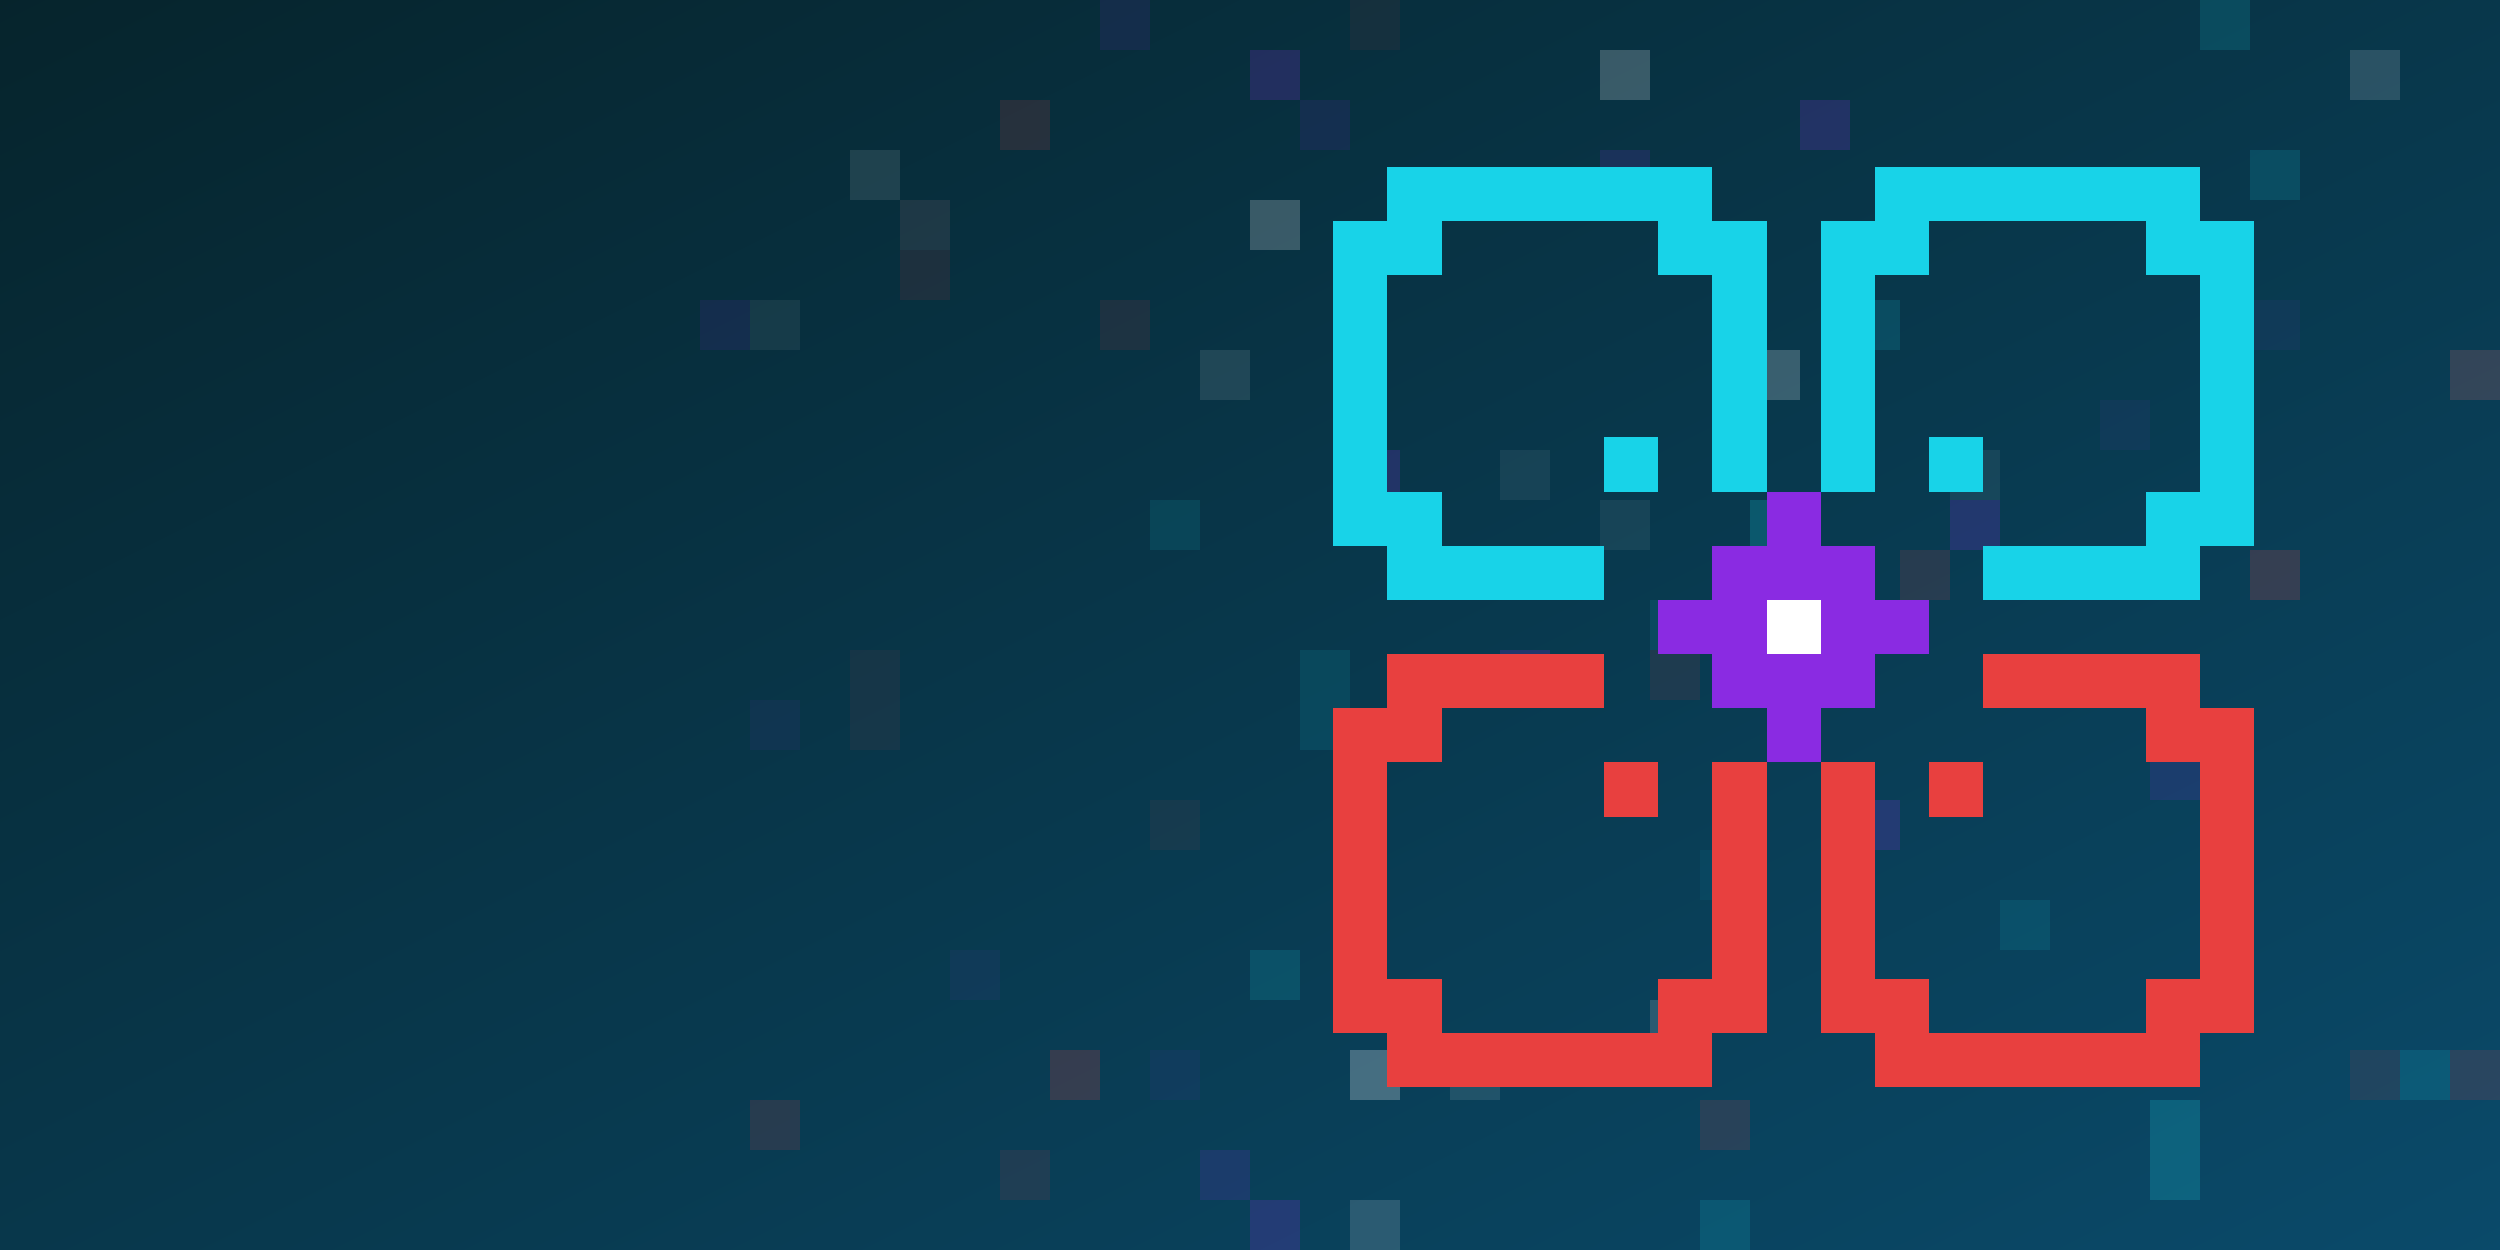
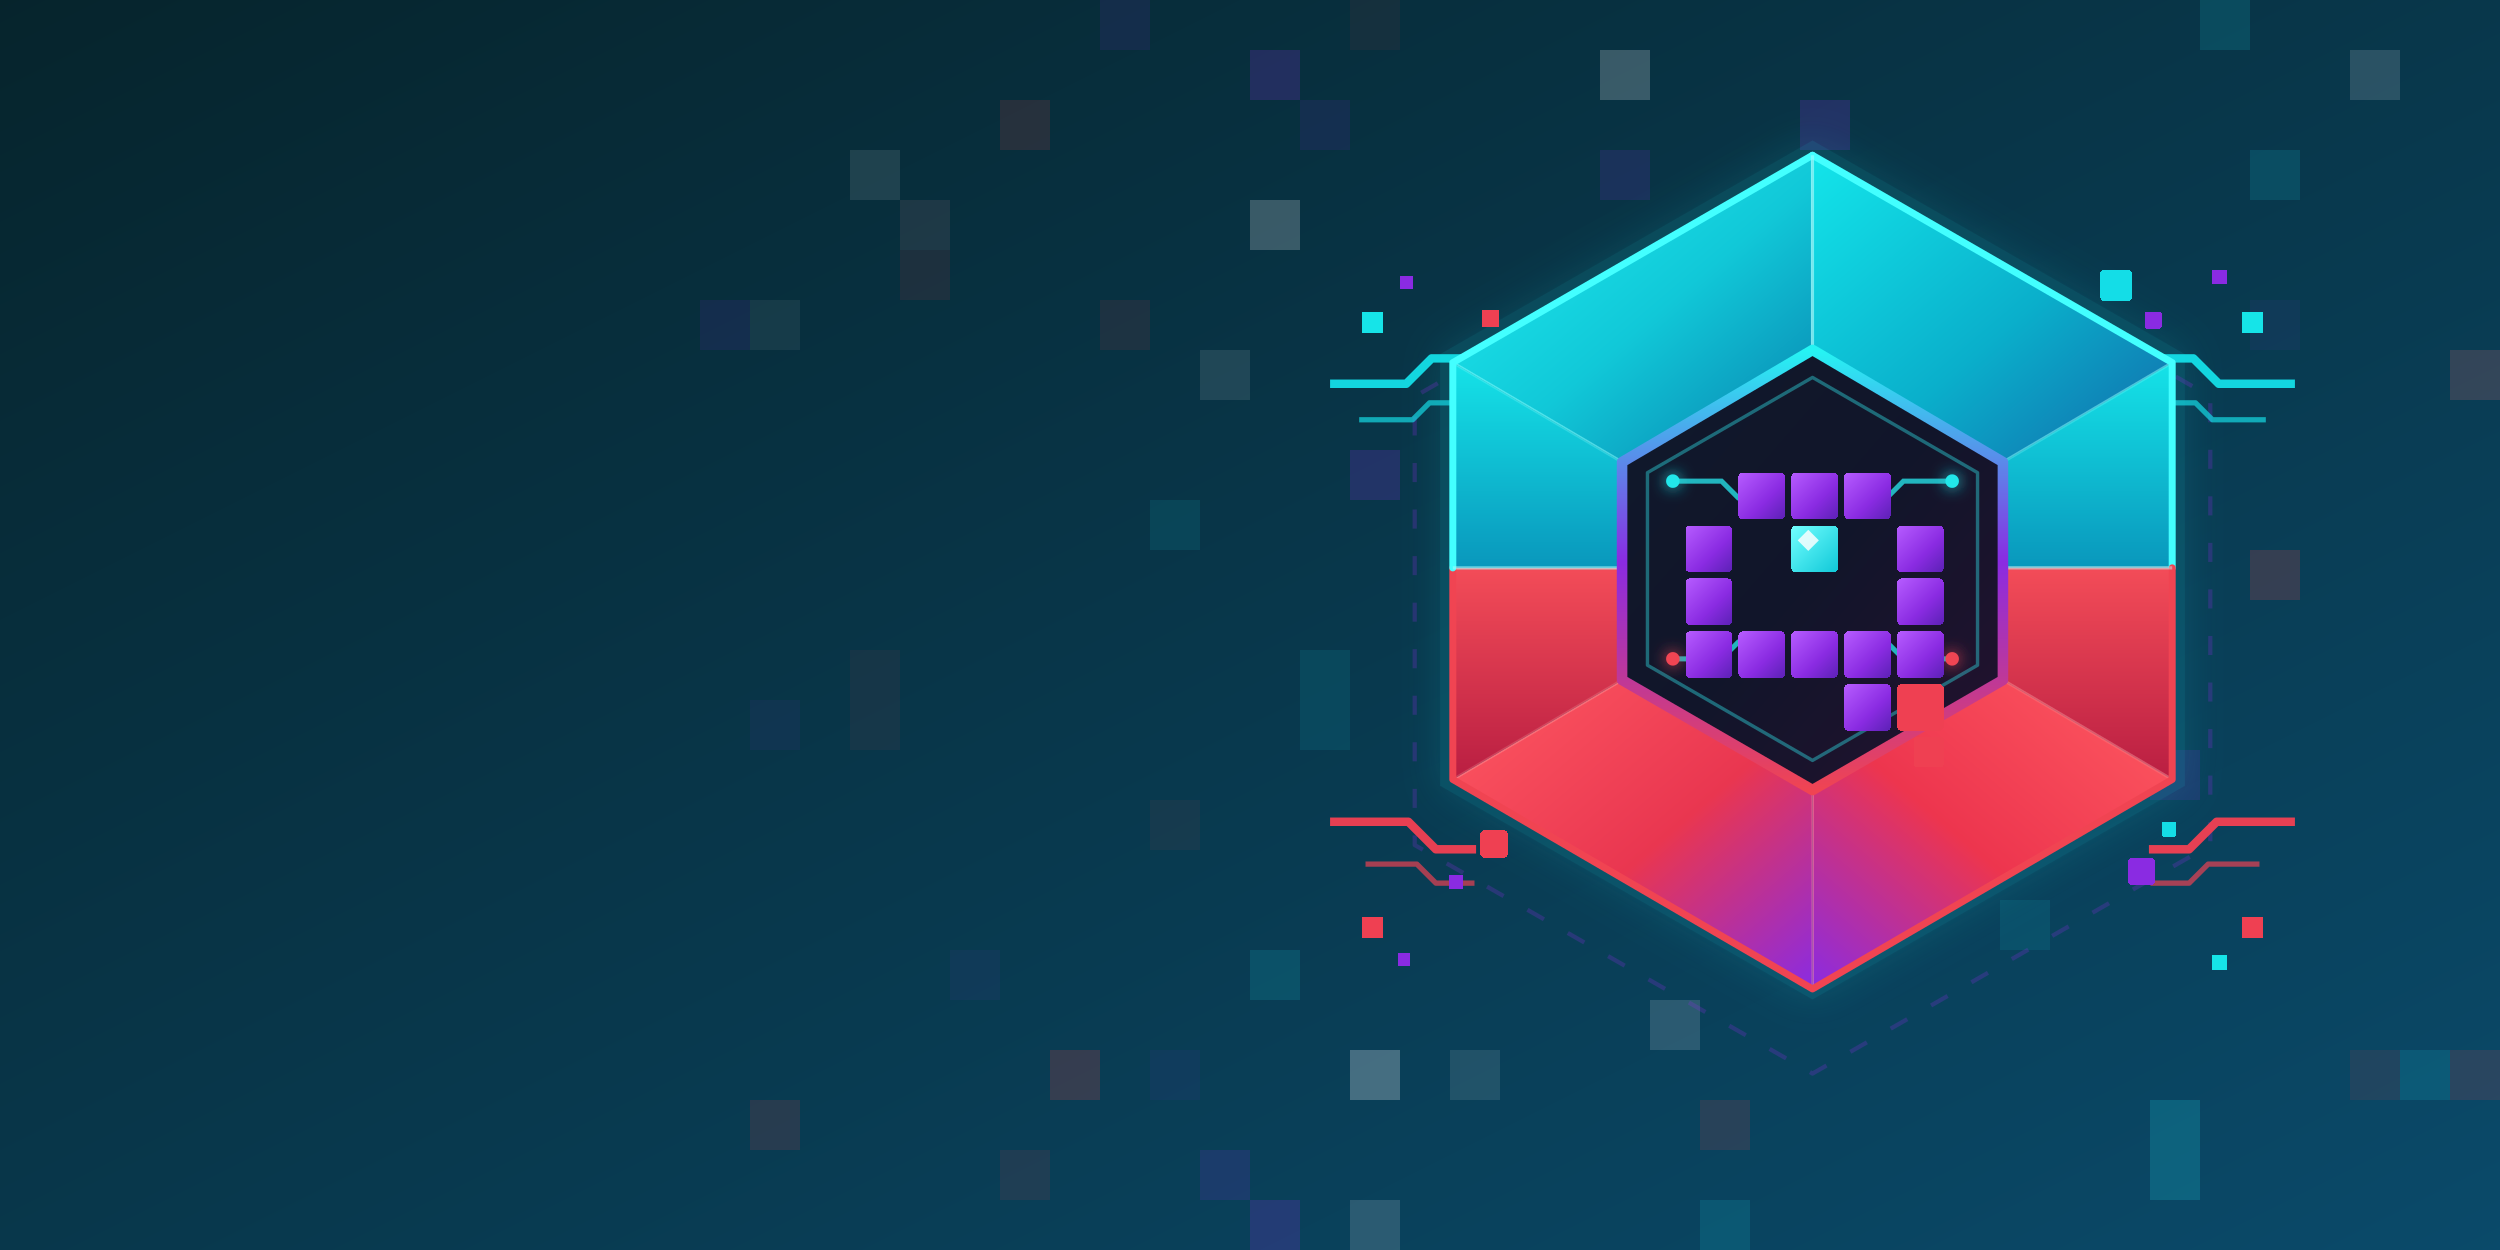
<svg xmlns="http://www.w3.org/2000/svg" viewBox="0 0 1200 600" shape-rendering="crispEdges">
  <defs>
    <linearGradient id="g" x1="0" y1="0" x2="1" y2="1">
      <stop offset="0" stop-color="#06242c" />
      <stop offset="1" stop-color="#0a4a6a" />
    </linearGradient>
  </defs>
-   <rect x="0" y="0" width="1200" height="600" fill="url(#g)" />
+   <rect width="1200" height="600" fill="url(#g)" />
  <rect x="648" y="216" width="24" height="24" fill="#8a2be2" opacity="0.2" />
  <rect x="408" y="312" width="24" height="24" fill="#e8403f" opacity="0.06" />
  <rect x="1080" y="144" width="24" height="24" fill="#8a2be2" opacity="0.06" />
  <rect x="648" y="0" width="24" height="24" fill="#e8403f" opacity="0.06" />
  <rect x="792" y="288" width="24" height="24" fill="#18d3e8" opacity="0.1" />
  <rect x="816" y="288" width="24" height="24" fill="#8a2be2" opacity="0.1" />
  <rect x="720" y="216" width="24" height="24" fill="#ffffff" opacity="0.06" />
  <rect x="936" y="240" width="24" height="24" fill="#8a2be2" opacity="0.2" />
  <rect x="504" y="504" width="24" height="24" fill="#e8403f" opacity="0.2" />
  <rect x="1032" y="552" width="24" height="24" fill="#18d3e8" opacity="0.2" />
  <rect x="576" y="168" width="24" height="24" fill="#ffffff" opacity="0.1" />
  <rect x="792" y="312" width="24" height="24" fill="#e8403f" opacity="0.1" />
  <rect x="840" y="168" width="24" height="24" fill="#ffffff" opacity="0.2" />
  <rect x="336" y="144" width="24" height="24" fill="#8a2be2" opacity="0.1" />
  <rect x="648" y="576" width="24" height="24" fill="#ffffff" opacity="0.14" />
  <rect x="1128" y="504" width="24" height="24" fill="#e8403f" opacity="0.1" />
  <rect x="480" y="48" width="24" height="24" fill="#e8403f" opacity="0.14" />
  <rect x="696" y="504" width="24" height="24" fill="#ffffff" opacity="0.1" />
  <rect x="576" y="552" width="24" height="24" fill="#8a2be2" opacity="0.14" />
  <rect x="408" y="336" width="24" height="24" fill="#e8403f" opacity="0.06" />
  <rect x="360" y="144" width="24" height="24" fill="#ffffff" opacity="0.06" />
  <rect x="480" y="552" width="24" height="24" fill="#e8403f" opacity="0.1" />
  <rect x="1032" y="528" width="24" height="24" fill="#18d3e8" opacity="0.2" />
  <rect x="912" y="264" width="24" height="24" fill="#e8403f" opacity="0.14" />
  <rect x="768" y="72" width="24" height="24" fill="#8a2be2" opacity="0.14" />
  <rect x="936" y="216" width="24" height="24" fill="#ffffff" opacity="0.06" />
  <rect x="624" y="336" width="24" height="24" fill="#18d3e8" opacity="0.1" />
  <rect x="528" y="0" width="24" height="24" fill="#8a2be2" opacity="0.1" />
  <rect x="960" y="432" width="24" height="24" fill="#18d3e8" opacity="0.1" />
  <rect x="552" y="240" width="24" height="24" fill="#18d3e8" opacity="0.1" />
  <rect x="840" y="240" width="24" height="24" fill="#18d3e8" opacity="0.2" />
  <rect x="768" y="24" width="24" height="24" fill="#ffffff" opacity="0.2" />
  <rect x="456" y="456" width="24" height="24" fill="#8a2be2" opacity="0.06" />
  <rect x="552" y="384" width="24" height="24" fill="#e8403f" opacity="0.06" />
  <rect x="648" y="504" width="24" height="24" fill="#ffffff" opacity="0.06" />
  <rect x="360" y="336" width="24" height="24" fill="#8a2be2" opacity="0.06" />
  <rect x="864" y="48" width="24" height="24" fill="#8a2be2" opacity="0.2" />
  <rect x="408" y="72" width="24" height="24" fill="#ffffff" opacity="0.1" />
  <rect x="888" y="384" width="24" height="24" fill="#8a2be2" opacity="0.2" />
  <rect x="624" y="312" width="24" height="24" fill="#18d3e8" opacity="0.1" />
  <rect x="1080" y="72" width="24" height="24" fill="#18d3e8" opacity="0.14" />
  <rect x="792" y="480" width="24" height="24" fill="#ffffff" opacity="0.14" />
  <rect x="1032" y="360" width="24" height="24" fill="#8a2be2" opacity="0.14" />
  <rect x="768" y="240" width="24" height="24" fill="#ffffff" opacity="0.06" />
  <rect x="432" y="120" width="24" height="24" fill="#e8403f" opacity="0.1" />
  <rect x="1176" y="504" width="24" height="24" fill="#e8403f" opacity="0.14" />
  <rect x="1176" y="168" width="24" height="24" fill="#e8403f" opacity="0.2" />
  <rect x="1152" y="504" width="24" height="24" fill="#18d3e8" opacity="0.14" />
  <rect x="432" y="96" width="24" height="24" fill="#18d3e8" opacity="0.06" />
  <rect x="600" y="96" width="24" height="24" fill="#ffffff" opacity="0.2" />
  <rect x="624" y="48" width="24" height="24" fill="#8a2be2" opacity="0.1" />
  <rect x="600" y="576" width="24" height="24" fill="#8a2be2" opacity="0.2" />
  <rect x="720" y="264" width="24" height="24" fill="#ffffff" opacity="0.06" />
  <rect x="1128" y="24" width="24" height="24" fill="#ffffff" opacity="0.14" />
  <rect x="648" y="504" width="24" height="24" fill="#ffffff" opacity="0.2" />
  <rect x="1056" y="0" width="24" height="24" fill="#18d3e8" opacity="0.14" />
  <rect x="432" y="96" width="24" height="24" fill="#e8403f" opacity="0.1" />
  <rect x="600" y="24" width="24" height="24" fill="#8a2be2" opacity="0.2" />
  <rect x="816" y="408" width="24" height="24" fill="#18d3e8" opacity="0.06" />
  <rect x="1080" y="264" width="24" height="24" fill="#e8403f" opacity="0.2" />
  <rect x="816" y="576" width="24" height="24" fill="#18d3e8" opacity="0.14" />
  <rect x="360" y="528" width="24" height="24" fill="#e8403f" opacity="0.14" />
  <rect x="816" y="528" width="24" height="24" fill="#e8403f" opacity="0.14" />
  <rect x="1176" y="168" width="24" height="24" fill="#18d3e8" opacity="0.06" />
  <rect x="1008" y="192" width="24" height="24" fill="#8a2be2" opacity="0.06" />
  <rect x="720" y="312" width="24" height="24" fill="#8a2be2" opacity="0.2" />
  <rect x="600" y="456" width="24" height="24" fill="#18d3e8" opacity="0.14" />
  <rect x="528" y="144" width="24" height="24" fill="#e8403f" opacity="0.1" />
  <rect x="552" y="504" width="24" height="24" fill="#8a2be2" opacity="0.06" />
  <rect x="888" y="144" width="24" height="24" fill="#18d3e8" opacity="0.14" />
-   <g transform="translate(640,80) scale(26)">
-     <g fill="#18d3e8">
-       <rect x="1" y="0" width="1" height="1" />
-       <rect x="2" y="0" width="1" height="1" />
-       <rect x="3" y="0" width="1" height="1" />
-       <rect x="4" y="0" width="1" height="1" />
-       <rect x="5" y="0" width="1" height="1" />
-       <rect x="6" y="0" width="1" height="1" />
-       <rect x="10" y="0" width="1" height="1" />
-       <rect x="11" y="0" width="1" height="1" />
-       <rect x="12" y="0" width="1" height="1" />
-       <rect x="13" y="0" width="1" height="1" />
-       <rect x="14" y="0" width="1" height="1" />
-       <rect x="15" y="0" width="1" height="1" />
-       <rect x="0" y="1" width="1" height="1" />
-       <rect x="1" y="1" width="1" height="1" />
-       <rect x="6" y="1" width="1" height="1" />
-       <rect x="7" y="1" width="1" height="1" />
-       <rect x="9" y="1" width="1" height="1" />
-       <rect x="10" y="1" width="1" height="1" />
-       <rect x="15" y="1" width="1" height="1" />
-       <rect x="16" y="1" width="1" height="1" />
-       <rect x="0" y="2" width="1" height="1" />
-       <rect x="7" y="2" width="1" height="1" />
-       <rect x="9" y="2" width="1" height="1" />
-       <rect x="16" y="2" width="1" height="1" />
-       <rect x="0" y="3" width="1" height="1" />
-       <rect x="7" y="3" width="1" height="1" />
-       <rect x="9" y="3" width="1" height="1" />
-       <rect x="16" y="3" width="1" height="1" />
-       <rect x="0" y="4" width="1" height="1" />
-       <rect x="7" y="4" width="1" height="1" />
-       <rect x="9" y="4" width="1" height="1" />
-       <rect x="16" y="4" width="1" height="1" />
-       <rect x="0" y="5" width="1" height="1" />
-       <rect x="5" y="5" width="1" height="1" />
-       <rect x="7" y="5" width="1" height="1" />
-       <rect x="9" y="5" width="1" height="1" />
-       <rect x="11" y="5" width="1" height="1" />
-       <rect x="16" y="5" width="1" height="1" />
-       <rect x="0" y="6" width="1" height="1" />
-       <rect x="1" y="6" width="1" height="1" />
-       <rect x="15" y="6" width="1" height="1" />
-       <rect x="16" y="6" width="1" height="1" />
-       <rect x="1" y="7" width="1" height="1" />
-       <rect x="2" y="7" width="1" height="1" />
-       <rect x="3" y="7" width="1" height="1" />
-       <rect x="4" y="7" width="1" height="1" />
-       <rect x="12" y="7" width="1" height="1" />
-       <rect x="13" y="7" width="1" height="1" />
-       <rect x="14" y="7" width="1" height="1" />
-       <rect x="15" y="7" width="1" height="1" />
-     </g>
-     <g fill="#e8403f">
-       <rect x="1" y="9" width="1" height="1" />
-       <rect x="2" y="9" width="1" height="1" />
-       <rect x="3" y="9" width="1" height="1" />
-       <rect x="4" y="9" width="1" height="1" />
-       <rect x="12" y="9" width="1" height="1" />
-       <rect x="13" y="9" width="1" height="1" />
-       <rect x="14" y="9" width="1" height="1" />
-       <rect x="15" y="9" width="1" height="1" />
-       <rect x="0" y="10" width="1" height="1" />
-       <rect x="1" y="10" width="1" height="1" />
-       <rect x="15" y="10" width="1" height="1" />
-       <rect x="16" y="10" width="1" height="1" />
-       <rect x="0" y="11" width="1" height="1" />
-       <rect x="5" y="11" width="1" height="1" />
-       <rect x="7" y="11" width="1" height="1" />
-       <rect x="9" y="11" width="1" height="1" />
-       <rect x="11" y="11" width="1" height="1" />
-       <rect x="16" y="11" width="1" height="1" />
-       <rect x="0" y="12" width="1" height="1" />
-       <rect x="7" y="12" width="1" height="1" />
-       <rect x="9" y="12" width="1" height="1" />
-       <rect x="16" y="12" width="1" height="1" />
-       <rect x="0" y="13" width="1" height="1" />
-       <rect x="7" y="13" width="1" height="1" />
-       <rect x="9" y="13" width="1" height="1" />
-       <rect x="16" y="13" width="1" height="1" />
-       <rect x="0" y="14" width="1" height="1" />
-       <rect x="7" y="14" width="1" height="1" />
-       <rect x="9" y="14" width="1" height="1" />
-       <rect x="16" y="14" width="1" height="1" />
-       <rect x="0" y="15" width="1" height="1" />
-       <rect x="1" y="15" width="1" height="1" />
-       <rect x="6" y="15" width="1" height="1" />
-       <rect x="7" y="15" width="1" height="1" />
-       <rect x="9" y="15" width="1" height="1" />
-       <rect x="10" y="15" width="1" height="1" />
-       <rect x="15" y="15" width="1" height="1" />
-       <rect x="16" y="15" width="1" height="1" />
-       <rect x="1" y="16" width="1" height="1" />
-       <rect x="2" y="16" width="1" height="1" />
-       <rect x="3" y="16" width="1" height="1" />
-       <rect x="4" y="16" width="1" height="1" />
-       <rect x="5" y="16" width="1" height="1" />
-       <rect x="6" y="16" width="1" height="1" />
-       <rect x="10" y="16" width="1" height="1" />
-       <rect x="11" y="16" width="1" height="1" />
-       <rect x="12" y="16" width="1" height="1" />
-       <rect x="13" y="16" width="1" height="1" />
-       <rect x="14" y="16" width="1" height="1" />
-       <rect x="15" y="16" width="1" height="1" />
-     </g>
-     <g fill="#8a2be2">
-       <rect x="8" y="6" width="1" height="1" />
-       <rect x="7" y="7" width="1" height="1" />
-       <rect x="8" y="7" width="1" height="1" />
-       <rect x="9" y="7" width="1" height="1" />
-       <rect x="6" y="8" width="1" height="1" />
-       <rect x="7" y="8" width="1" height="1" />
-       <rect x="8" y="8" width="1" height="1" />
-       <rect x="9" y="8" width="1" height="1" />
-       <rect x="10" y="8" width="1" height="1" />
-       <rect x="7" y="9" width="1" height="1" />
-       <rect x="8" y="9" width="1" height="1" />
-       <rect x="9" y="9" width="1" height="1" />
-       <rect x="8" y="10" width="1" height="1" />
-     </g>
-     <g fill="#ffffff">
-       <rect x="8" y="8" width="1" height="1" />
-     </g>
+   <g shape-rendering="auto">
+     <svg x="610" y="40" width="520" height="520" viewBox="0 0 512 512">
+       <defs>
+         <linearGradient id="cyanTopL" x1="0" y1="0" x2="1" y2="1">
+           <stop offset="0" stop-color="#20F3F3" />
+           <stop offset=".54" stop-color="#11C8D8" />
+           <stop offset="1" stop-color="#087FAD" />
+         </linearGradient>
+         <linearGradient id="cyanTopR" x1="0" y1="0" x2="1" y2="1">
+           <stop offset="0" stop-color="#13E5EA" />
+           <stop offset=".55" stop-color="#0AAFCB" />
+           <stop offset="1" stop-color="#1268AA" />
+         </linearGradient>
+         <linearGradient id="cyanSide" x1="0" y1="0" x2="0" y2="1">
+           <stop offset="0" stop-color="#15E3E8" />
+           <stop offset="1" stop-color="#0997BC" />
+         </linearGradient>
+         <linearGradient id="redSide" x1="0" y1="0" x2="0" y2="1">
+           <stop offset="0" stop-color="#F34C58" />
+           <stop offset="1" stop-color="#B91E42" />
+         </linearGradient>
+         <linearGradient id="redBottomR" x1="1" y1="0" x2="0" y2="1">
+           <stop offset="0" stop-color="#FF5B62" />
+           <stop offset=".55" stop-color="#ED354E" />
+           <stop offset="1" stop-color="#8A2BE2" />
+         </linearGradient>
+         <linearGradient id="redBottomL" x1="0" y1="0" x2="1" y2="1">
+           <stop offset="0" stop-color="#FF5962" />
+           <stop offset=".55" stop-color="#E93650" />
+           <stop offset="1" stop-color="#8A2BE2" />
+         </linearGradient>
+         <linearGradient id="purpleTile" x1="0" y1="0" x2="1" y2="1">
+           <stop offset="0" stop-color="#B65CFF" />
+           <stop offset=".6" stop-color="#8A2BE2" />
+           <stop offset="1" stop-color="#5C21B6" />
+         </linearGradient>
+         <linearGradient id="cyanTile" x1="0" y1="0" x2="1" y2="1">
+           <stop offset="0" stop-color="#72FFFF" />
+           <stop offset="1" stop-color="#10C8D8" />
+         </linearGradient>
+         <linearGradient id="coreFill" x1="0" y1="0" x2="1" y2="1">
+           <stop offset="0" stop-color="#10192B" />
+           <stop offset=".5" stop-color="#11152A" />
+           <stop offset="1" stop-color="#25112F" />
+         </linearGradient>
+         <linearGradient id="rim" x1="0" y1="0" x2="0" y2="1">
+           <stop offset="0" stop-color="#25F4F3" />
+           <stop offset=".48" stop-color="#8A2BE2" />
+           <stop offset="1" stop-color="#F04452" />
+         </linearGradient>
+         <filter id="cyanGlow" x="-45%" y="-45%" width="190%" height="190%">
+           <feGaussianBlur stdDeviation="9" result="blur" />
+           <feMerge>
+             <feMergeNode in="blur" />
+             <feMergeNode in="SourceGraphic" />
+           </feMerge>
+         </filter>
+         <filter id="smallGlow" x="-80%" y="-80%" width="260%" height="260%">
+           <feGaussianBlur stdDeviation="3.5" result="blur" />
+           <feMerge>
+             <feMergeNode in="blur" />
+             <feMergeNode in="SourceGraphic" />
+           </feMerge>
+         </filter>
+       </defs>
+       <path d="M256 27 432 128 432 332 256 433 80 332 80 128Z" fill="#13D8E0" opacity=".14" filter="url(#cyanGlow)" />
+       <path d="M256 40 444 148 444 360 256 468 68 360 68 148Z" fill="none" stroke="#8A2BE2" stroke-width="2" stroke-opacity=".24" stroke-dasharray="9 13" stroke-linejoin="round" />
+       <g fill="none" stroke-linecap="square" stroke-linejoin="round">
+         <path d="M30 142h34l12-12h18" stroke="#14DDE7" stroke-width="4" opacity=".95" />
+         <path d="M43 159h24l8-8h16" stroke="#14DDE7" stroke-width="2.5" opacity=".68" />
+         <path d="M482 142h-34l-12-12h-18" stroke="#14DDE7" stroke-width="4" opacity=".95" />
+         <path d="M469 159h-24l-8-8h-16" stroke="#14DDE7" stroke-width="2.5" opacity=".68" />
+         <path d="M30 349h35l13 13h17" stroke="#EF4052" stroke-width="4" opacity=".96" />
+         <path d="M46 369h23l9 9h17" stroke="#EF4052" stroke-width="2.5" opacity=".68" />
+         <path d="M482 349h-35l-13 13h-17" stroke="#EF4052" stroke-width="4" opacity=".96" />
+         <path d="M466 369h-23l-9 9h-17" stroke="#EF4052" stroke-width="2.5" opacity=".68" />
+       </g>
+       <g shape-rendering="crispEdges">
+         <rect x="43" y="108" width="10" height="10" fill="#16E4E8" />
+         <rect x="61" y="91" width="6" height="6" fill="#8A2BE2" />
+         <rect x="459" y="108" width="10" height="10" fill="#16E4E8" />
+         <rect x="445" y="88" width="7" height="7" fill="#8A2BE2" />
+         <rect x="43" y="394" width="10" height="10" fill="#EF4052" />
+         <rect x="60" y="411" width="6" height="6" fill="#8A2BE2" />
+         <rect x="459" y="394" width="10" height="10" fill="#EF4052" />
+         <rect x="445" y="412" width="7" height="7" fill="#16E4E8" />
+       </g>
+       <g stroke-linejoin="round" stroke-width="1.4">
+         <path d="M256 34 86 132 166 179 256 126Z" fill="url(#cyanTopL)" stroke="#8AFFFF" stroke-opacity=".34" />
+         <path d="M256 34 426 132 346 179 256 126Z" fill="url(#cyanTopR)" stroke="#8AFFFF" stroke-opacity=".34" />
+         <path d="M426 132 426 229 346 229 346 179Z" fill="url(#cyanSide)" stroke="#83FFFF" stroke-opacity=".26" />
+         <path d="M426 229 426 329 346 282 346 229Z" fill="url(#redSide)" stroke="#FF9BA1" stroke-opacity=".24" />
+         <path d="M426 329 256 428 256 332 346 282Z" fill="url(#redBottomR)" stroke="#FF9BA1" stroke-opacity=".24" />
+         <path d="M256 428 86 329 166 282 256 332Z" fill="url(#redBottomL)" stroke="#FF9BA1" stroke-opacity=".24" />
+         <path d="M86 329 86 229 166 229 166 282Z" fill="url(#redSide)" stroke="#FF9BA1" stroke-opacity=".24" />
+         <path d="M86 229 86 132 166 179 166 229Z" fill="url(#cyanSide)" stroke="#83FFFF" stroke-opacity=".26" />
+       </g>
+       <path d="M256 34 426 132 426 229" fill="none" stroke="#43FFFF" stroke-width="3.3" stroke-linecap="round" stroke-linejoin="round" />
+       <path d="M426 229 426 329 256 428 86 329 86 229" fill="none" stroke="#F04452" stroke-width="3.3" stroke-linecap="round" stroke-linejoin="round" />
+       <path d="M86 229 86 132 256 34" fill="none" stroke="#43FFFF" stroke-width="3.3" stroke-linecap="round" stroke-linejoin="round" />
+       <path d="M256 34 256 126M166 179 256 126 346 179M166 229h-80M346 229h80" fill="none" stroke="#BDFEFF" stroke-width="1.5" stroke-opacity=".43" />
+       <path d="M256 126 346 179 346 282 256 334 166 282 166 179Z" fill="url(#coreFill)" stroke="url(#rim)" stroke-width="5" stroke-linejoin="round" />
+       <path d="M256 139 334 184 334 275 256 320 178 275 178 184Z" fill="none" stroke="#31DDE4" stroke-opacity=".42" stroke-width="1.6" stroke-linejoin="round" />
+       <path d="M193 188h20l8 8M319 188h-20l-8 8M193 272h20l8-8M319 272h-20l-8-8" fill="none" stroke="#26E2E8" stroke-width="2.4" stroke-linecap="round" opacity=".78" />
+       <g filter="url(#smallGlow)">
+         <circle cx="190" cy="188" r="3.2" fill="#20E7EA" />
+         <circle cx="322" cy="188" r="3.2" fill="#20E7EA" />
+         <circle cx="190" cy="272" r="3.2" fill="#F04452" />
+         <circle cx="322" cy="272" r="3.2" fill="#F04452" />
+       </g>
+       <g shape-rendering="crispEdges">
+         <rect x="221" y="184" width="22" height="22" rx="2" fill="url(#purpleTile)" />
+         <rect x="246" y="184" width="22" height="22" rx="2" fill="url(#purpleTile)" />
+         <rect x="271" y="184" width="22" height="22" rx="2" fill="url(#purpleTile)" />
+         <rect x="196" y="209" width="22" height="22" rx="2" fill="url(#purpleTile)" />
+         <rect x="296" y="209" width="22" height="22" rx="2" fill="url(#purpleTile)" />
+         <rect x="196" y="234" width="22" height="22" rx="2" fill="url(#purpleTile)" />
+         <rect x="296" y="234" width="22" height="22" rx="2" fill="url(#purpleTile)" />
+         <rect x="196" y="259" width="22" height="22" rx="2" fill="url(#purpleTile)" />
+         <rect x="221" y="259" width="22" height="22" rx="2" fill="url(#purpleTile)" />
+         <rect x="246" y="259" width="22" height="22" rx="2" fill="url(#purpleTile)" />
+         <rect x="271" y="259" width="22" height="22" rx="2" fill="url(#purpleTile)" />
+         <rect x="296" y="259" width="22" height="22" rx="2" fill="url(#purpleTile)" />
+         <rect x="246" y="209" width="22" height="22" rx="2" fill="url(#cyanTile)" />
+         <rect x="271" y="284" width="22" height="22" rx="2" fill="url(#purpleTile)" />
+         <rect x="296" y="284" width="22" height="22" rx="2" fill="#EF4052" />
+         <rect x="304" y="309" width="14" height="14" rx="1" fill="#EF4052" />
+       </g>
+       <path d="M254 211l5 5-5 5-5-5Z" fill="#FFFFFF" opacity=".82" />
+       <g shape-rendering="crispEdges">
+         <rect x="392" y="88" width="15" height="15" rx="2" fill="#14DDE7" />
+         <rect x="413" y="108" width="8" height="8" rx="1" fill="#8A2BE2" />
+         <rect x="99" y="353" width="13" height="13" rx="2" fill="#EF4052" />
+         <rect x="84" y="374" width="7" height="7" rx="1" fill="#8A2BE2" />
+         <rect x="405" y="366" width="13" height="13" rx="2" fill="#8A2BE2" />
+         <rect x="421" y="349" width="7" height="7" rx="1" fill="#14DDE7" />
+         <rect x="100" y="107" width="8" height="8" fill="#EF4052" />
+       </g>
+     </svg>
  </g>
</svg>
